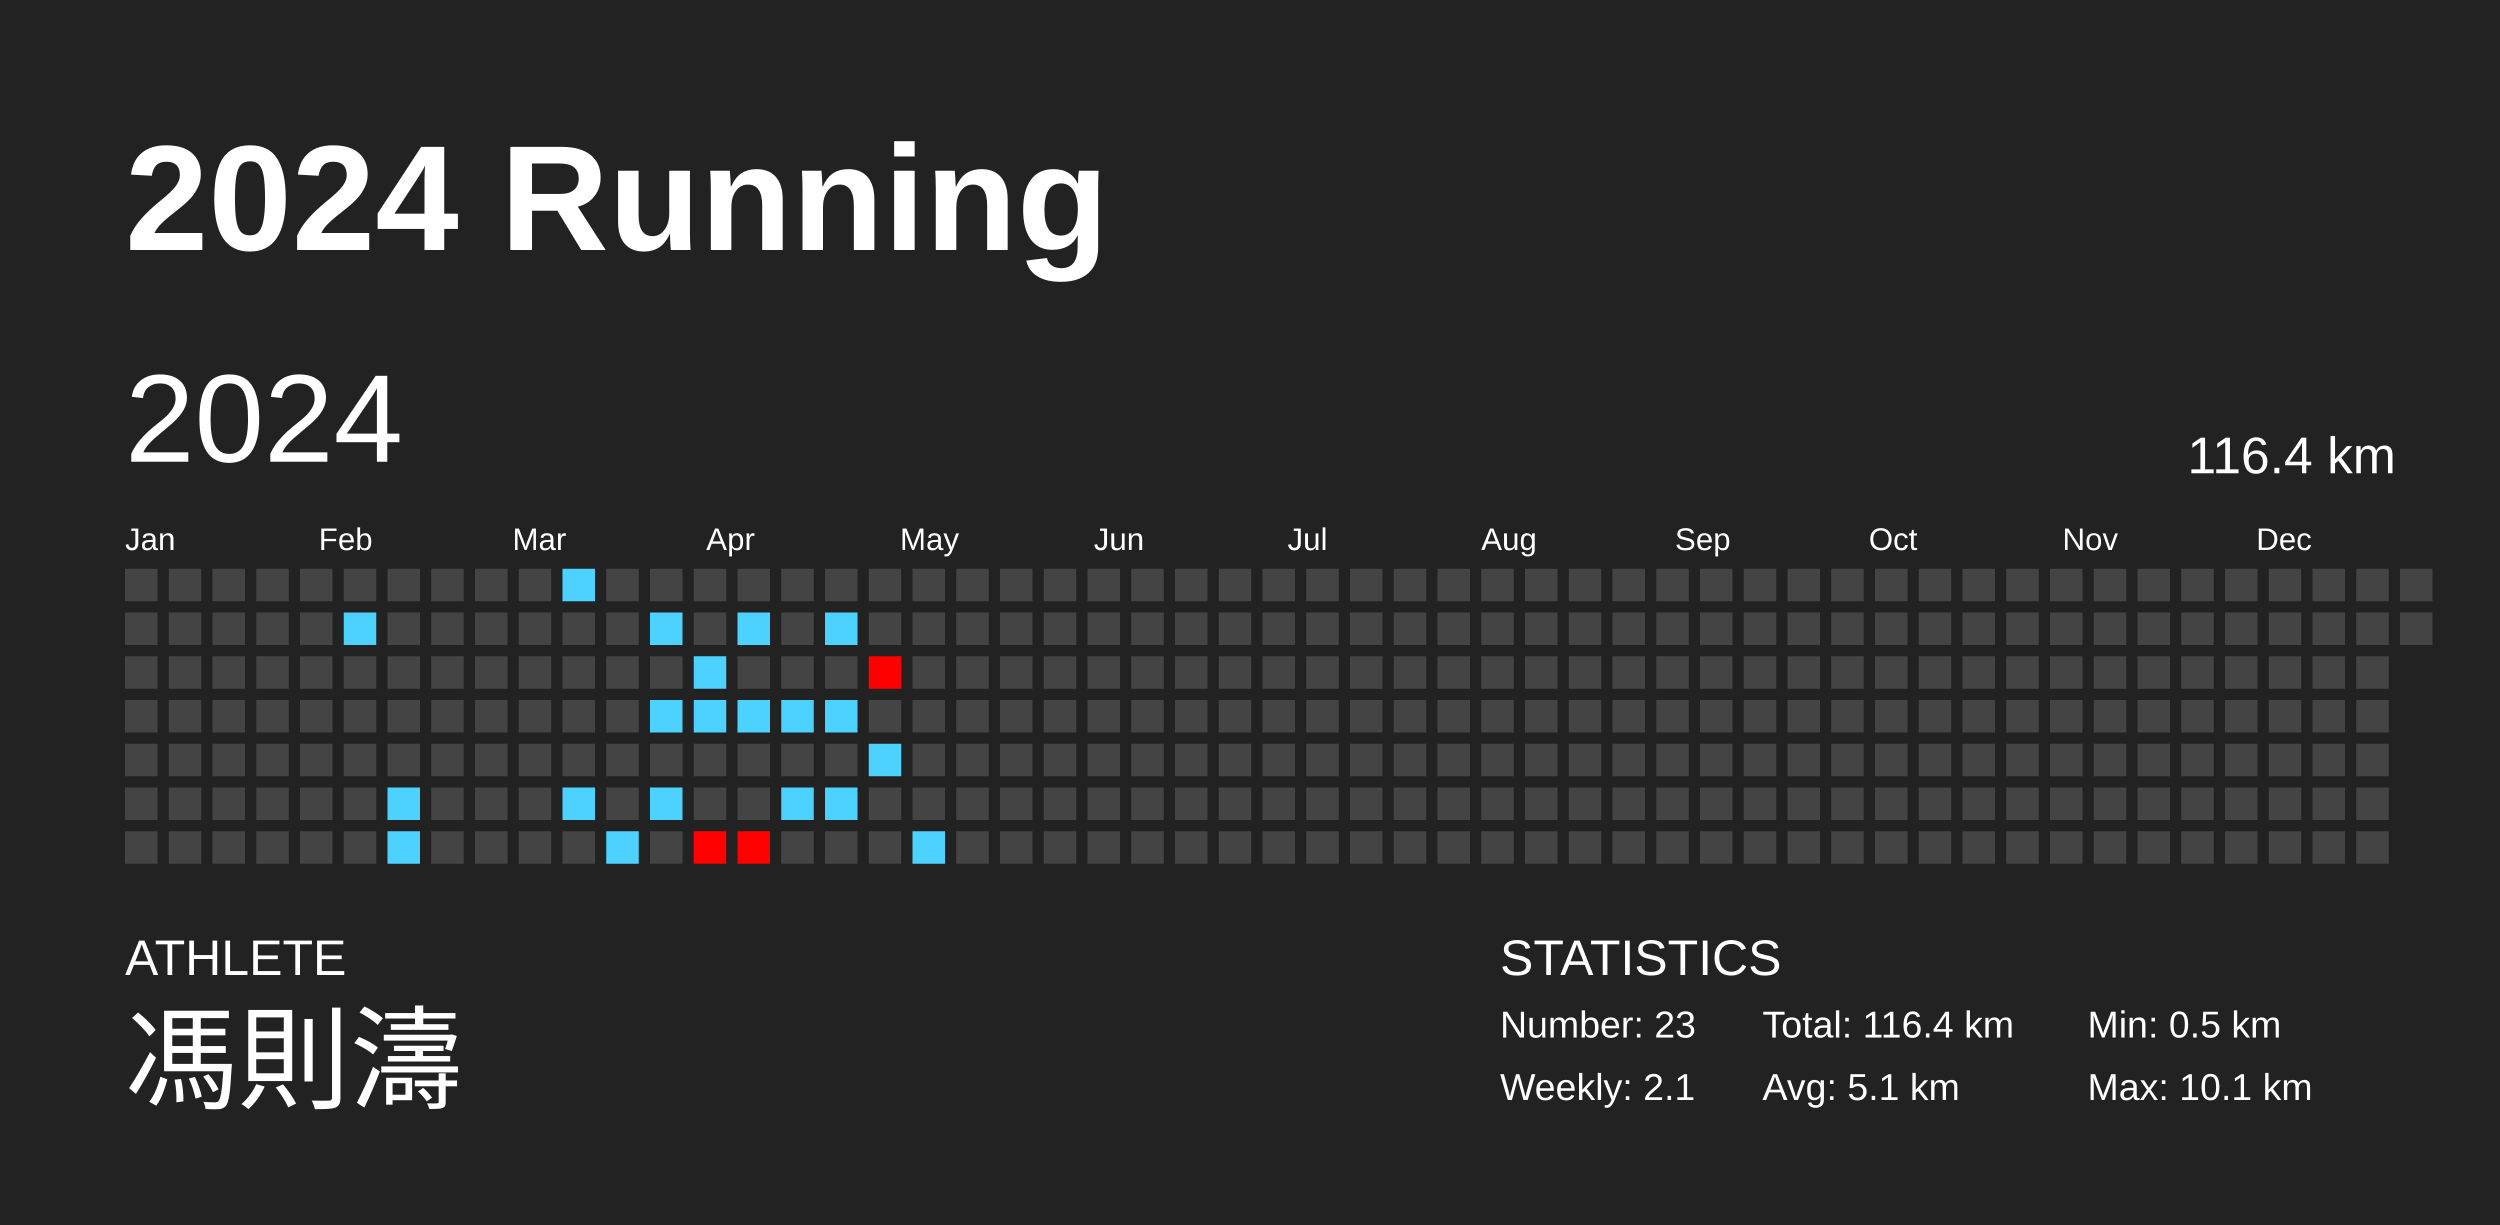
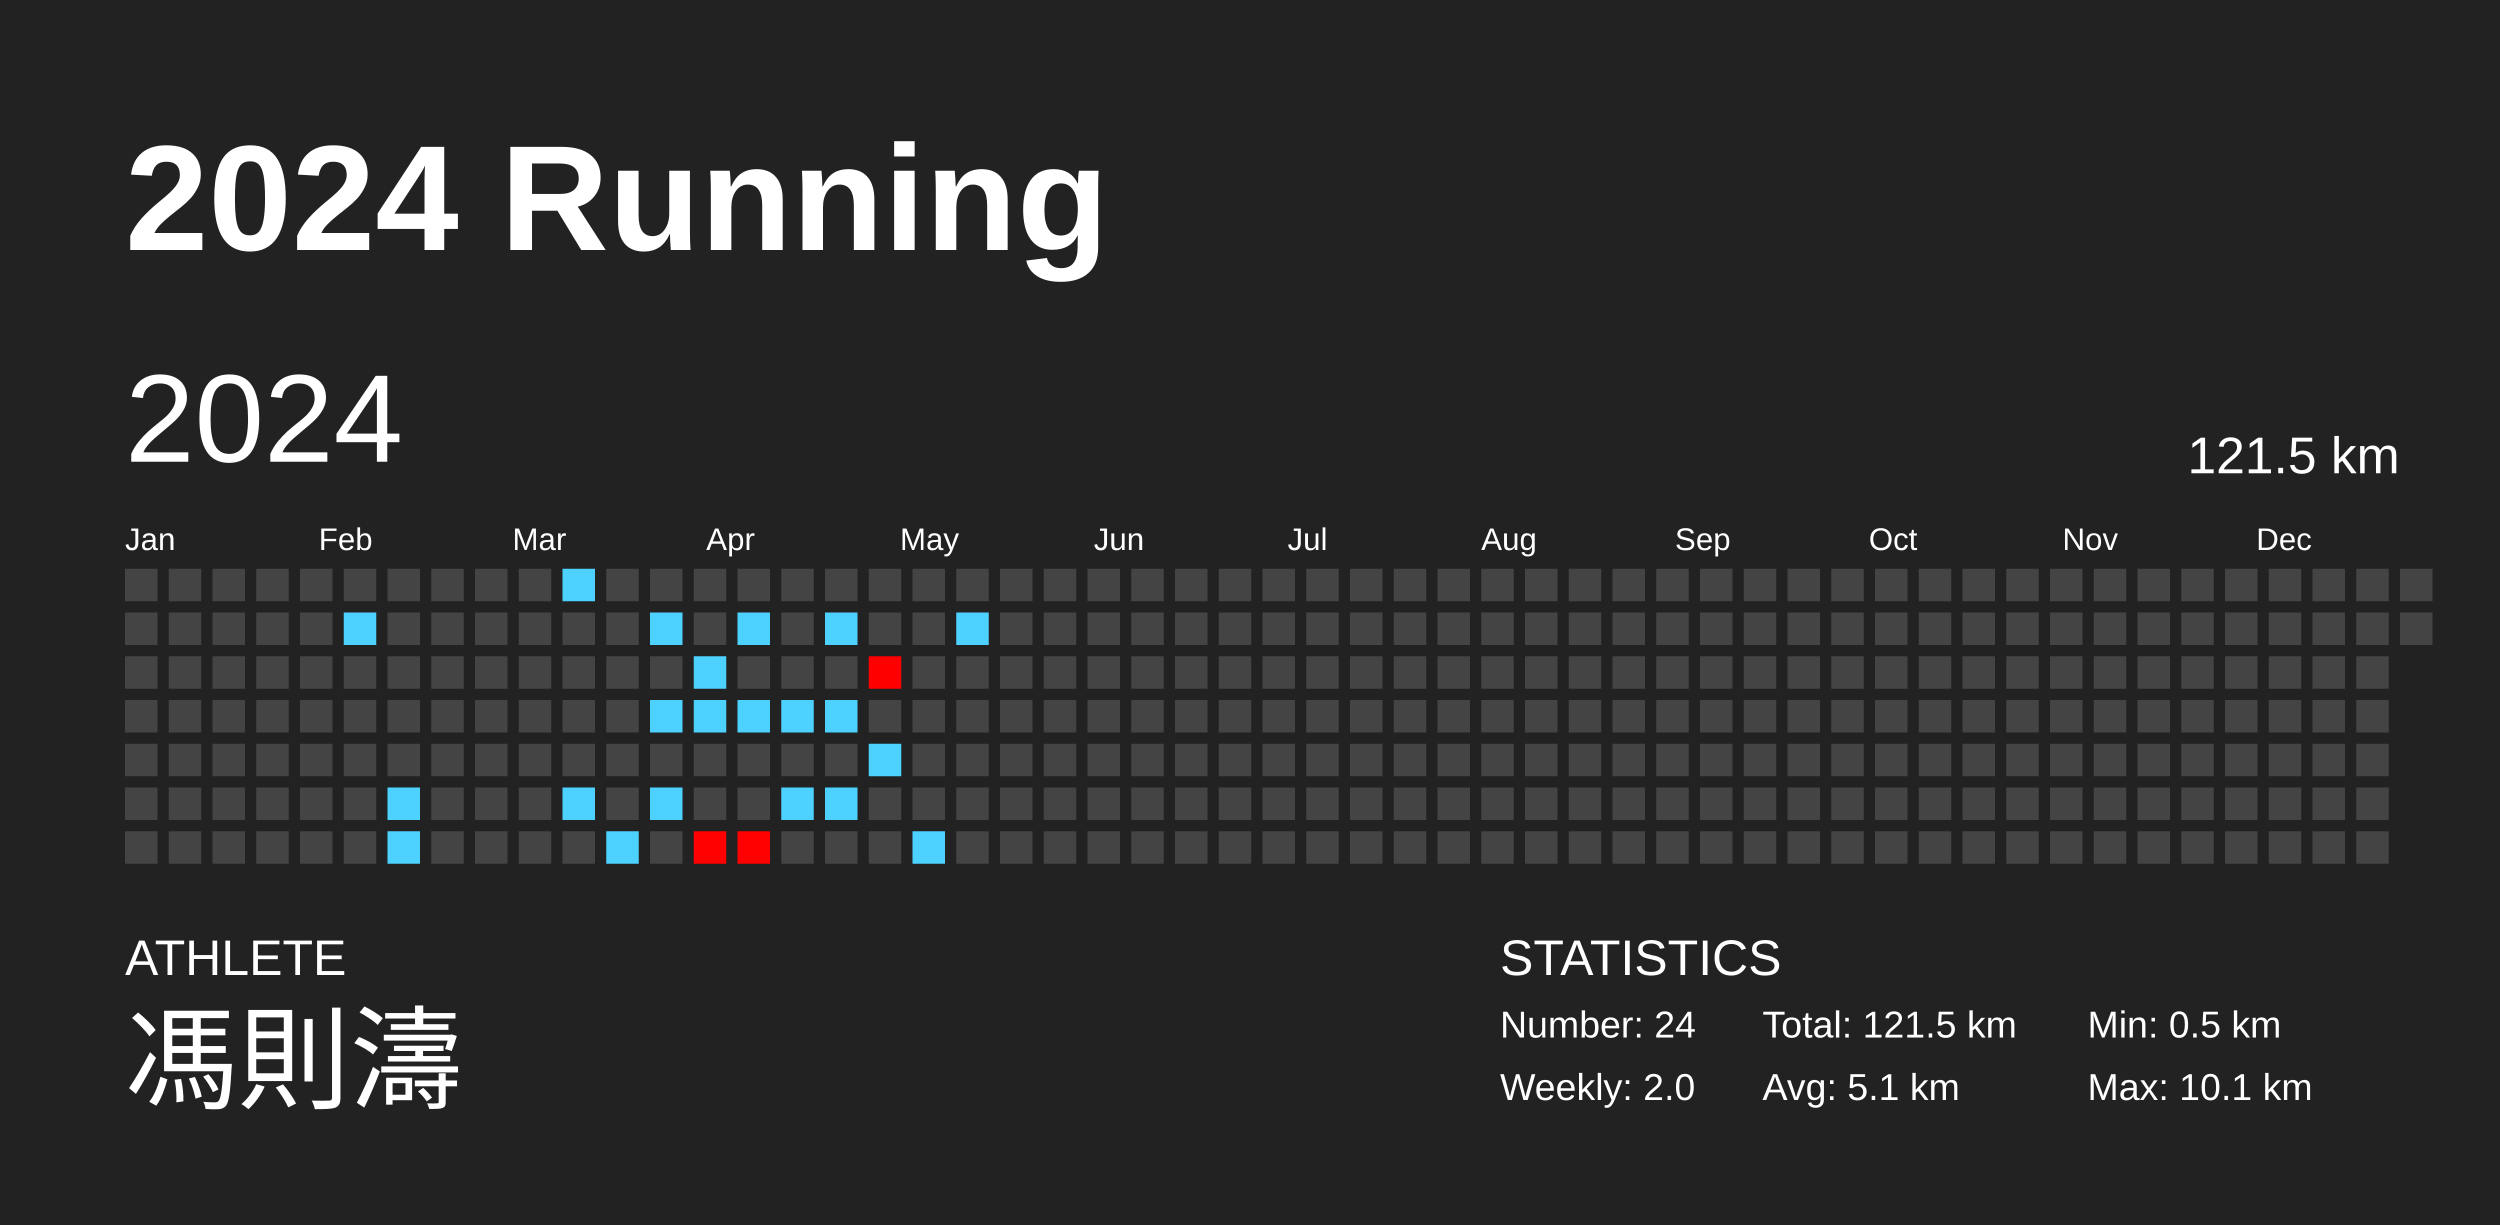
<svg xmlns="http://www.w3.org/2000/svg" baseProfile="full" height="98mm" version="1.1" viewBox="0,0,200,98" width="200mm">
  <defs />
  <rect fill="#222222" height="98" width="200" x="0" y="0" />
  <text fill="#FFFFFF" style="font-size:12px; font-family:Arial; font-weight:bold;" x="10" y="20">2024 Running</text>
  <text fill="#FFFFFF" style="font-size:4px; font-family:Arial" x="10" y="78">ATHLETE</text>
  <text fill="#FFFFFF" style="font-size:9px; font-family:Arial" x="10" y="88">馮則濤</text>
  <text fill="#FFFFFF" style="font-size:4px; font-family:Arial" x="120" y="78">STATISTICS</text>
-   <text fill="#FFFFFF" style="font-size:3px; font-family:Arial" x="120" y="83">Number: 23</text>
-   <text fill="#FFFFFF" style="font-size:3px; font-family:Arial" x="120" y="88">Weekly: 2.1</text>
-   <text fill="#FFFFFF" style="font-size:3px; font-family:Arial" x="141" y="83">Total: 116.4 km</text>
+   <text fill="#FFFFFF" style="font-size:3px; font-family:Arial" x="120" y="83">Number: 24</text>
+   <text fill="#FFFFFF" style="font-size:3px; font-family:Arial" x="120" y="88">Weekly: 2.0</text>
+   <text fill="#FFFFFF" style="font-size:3px; font-family:Arial" x="141" y="83">Total: 121.5 km</text>
  <text fill="#FFFFFF" style="font-size:3px; font-family:Arial" x="141" y="88">Avg: 5.1 km</text>
  <text fill="#FFFFFF" style="font-size:3px; font-family:Arial" x="167" y="83">Min: 0.5 km</text>
  <text fill="#FFFFFF" style="font-size:3px; font-family:Arial" x="167" y="88">Max: 10.1 km</text>
  <text dominant-baseline="hanging" fill="#FFFFFF" style="font-size:10.0px; font-family:Arial;" x="10" y="30">2024</text>
-   <text dominant-baseline="hanging" fill="#FFFFFF" style="font-size:4.125px; font-family:Arial;" x="175" y="35">116.4 km</text>
+   <text dominant-baseline="hanging" fill="#FFFFFF" style="font-size:4.125px; font-family:Arial;" x="175" y="35">121.5 km</text>
  <text fill="#FFFFFF" style="font-size:2.5px; font-family:Arial" x="10.0" y="44">Jan</text>
  <text fill="#FFFFFF" style="font-size:2.5px; font-family:Arial" x="25.5" y="44">Feb</text>
  <text fill="#FFFFFF" style="font-size:2.5px; font-family:Arial" x="41.0" y="44">Mar</text>
  <text fill="#FFFFFF" style="font-size:2.5px; font-family:Arial" x="56.5" y="44">Apr</text>
  <text fill="#FFFFFF" style="font-size:2.5px; font-family:Arial" x="72.0" y="44">May</text>
  <text fill="#FFFFFF" style="font-size:2.5px; font-family:Arial" x="87.5" y="44">Jun</text>
  <text fill="#FFFFFF" style="font-size:2.5px; font-family:Arial" x="103.0" y="44">Jul</text>
  <text fill="#FFFFFF" style="font-size:2.5px; font-family:Arial" x="118.5" y="44">Aug</text>
  <text fill="#FFFFFF" style="font-size:2.5px; font-family:Arial" x="134.0" y="44">Sep</text>
  <text fill="#FFFFFF" style="font-size:2.5px; font-family:Arial" x="149.5" y="44">Oct</text>
  <text fill="#FFFFFF" style="font-size:2.5px; font-family:Arial" x="165.0" y="44">Nov</text>
  <text fill="#FFFFFF" style="font-size:2.5px; font-family:Arial" x="180.5" y="44">Dec</text>
  <rect fill="#444444" height="2.6" width="2.6" x="10.0" y="45.5" />
  <rect fill="#444444" height="2.6" width="2.6" x="10.0" y="49.0" />
  <rect fill="#444444" height="2.6" width="2.6" x="10.0" y="52.5" />
  <rect fill="#444444" height="2.6" width="2.6" x="10.0" y="56.0" />
  <rect fill="#444444" height="2.6" width="2.6" x="10.0" y="59.5" />
  <rect fill="#444444" height="2.6" width="2.6" x="10.0" y="63.0" />
  <rect fill="#444444" height="2.6" width="2.6" x="10.0" y="66.5" />
  <rect fill="#444444" height="2.6" width="2.6" x="13.5" y="45.5" />
  <rect fill="#444444" height="2.6" width="2.6" x="13.5" y="49.0" />
  <rect fill="#444444" height="2.6" width="2.6" x="13.5" y="52.5" />
  <rect fill="#444444" height="2.6" width="2.6" x="13.5" y="56.0" />
  <rect fill="#444444" height="2.6" width="2.6" x="13.5" y="59.5" />
  <rect fill="#444444" height="2.6" width="2.6" x="13.5" y="63.0" />
  <rect fill="#444444" height="2.6" width="2.6" x="13.5" y="66.5" />
  <rect fill="#444444" height="2.6" width="2.6" x="17.0" y="45.5" />
  <rect fill="#444444" height="2.6" width="2.6" x="17.0" y="49.0" />
  <rect fill="#444444" height="2.6" width="2.6" x="17.0" y="52.5" />
  <rect fill="#444444" height="2.6" width="2.6" x="17.0" y="56.0" />
  <rect fill="#444444" height="2.6" width="2.6" x="17.0" y="59.5" />
  <rect fill="#444444" height="2.6" width="2.6" x="17.0" y="63.0" />
  <rect fill="#444444" height="2.6" width="2.6" x="17.0" y="66.5" />
  <rect fill="#444444" height="2.6" width="2.6" x="20.5" y="45.5" />
  <rect fill="#444444" height="2.6" width="2.6" x="20.5" y="49.0" />
  <rect fill="#444444" height="2.6" width="2.6" x="20.5" y="52.5" />
  <rect fill="#444444" height="2.6" width="2.6" x="20.5" y="56.0" />
  <rect fill="#444444" height="2.6" width="2.6" x="20.5" y="59.5" />
  <rect fill="#444444" height="2.6" width="2.6" x="20.5" y="63.0" />
  <rect fill="#444444" height="2.6" width="2.6" x="20.5" y="66.5" />
  <rect fill="#444444" height="2.6" width="2.6" x="24.0" y="45.5" />
  <rect fill="#444444" height="2.6" width="2.6" x="24.0" y="49.0" />
  <rect fill="#444444" height="2.6" width="2.6" x="24.0" y="52.5" />
  <rect fill="#444444" height="2.6" width="2.6" x="24.0" y="56.0" />
  <rect fill="#444444" height="2.6" width="2.6" x="24.0" y="59.5" />
  <rect fill="#444444" height="2.6" width="2.6" x="24.0" y="63.0" />
  <rect fill="#444444" height="2.6" width="2.6" x="24.0" y="66.5" />
  <rect fill="#444444" height="2.6" width="2.6" x="27.5" y="45.5" />
  <rect fill="#4dd2ff" height="2.6" width="2.6" x="27.5" y="49.0" />
  <rect fill="#444444" height="2.6" width="2.6" x="27.5" y="52.5" />
  <rect fill="#444444" height="2.6" width="2.6" x="27.5" y="56.0" />
  <rect fill="#444444" height="2.6" width="2.6" x="27.5" y="59.5" />
  <rect fill="#444444" height="2.6" width="2.6" x="27.5" y="63.0" />
  <rect fill="#444444" height="2.6" width="2.6" x="27.5" y="66.5" />
  <rect fill="#444444" height="2.6" width="2.6" x="31.0" y="45.5" />
  <rect fill="#444444" height="2.6" width="2.6" x="31.0" y="49.0" />
  <rect fill="#444444" height="2.6" width="2.6" x="31.0" y="52.5" />
  <rect fill="#444444" height="2.6" width="2.6" x="31.0" y="56.0" />
  <rect fill="#444444" height="2.6" width="2.6" x="31.0" y="59.5" />
  <rect fill="#4dd2ff" height="2.6" width="2.6" x="31.0" y="63.0" />
  <rect fill="#4dd2ff" height="2.6" width="2.6" x="31.0" y="66.5" />
  <rect fill="#444444" height="2.6" width="2.6" x="34.5" y="45.5" />
  <rect fill="#444444" height="2.6" width="2.6" x="34.5" y="49.0" />
  <rect fill="#444444" height="2.6" width="2.6" x="34.5" y="52.5" />
  <rect fill="#444444" height="2.6" width="2.6" x="34.5" y="56.0" />
  <rect fill="#444444" height="2.6" width="2.6" x="34.5" y="59.5" />
  <rect fill="#444444" height="2.6" width="2.6" x="34.5" y="63.0" />
  <rect fill="#444444" height="2.6" width="2.6" x="34.5" y="66.5" />
  <rect fill="#444444" height="2.6" width="2.6" x="38.0" y="45.5" />
  <rect fill="#444444" height="2.6" width="2.6" x="38.0" y="49.0" />
  <rect fill="#444444" height="2.6" width="2.6" x="38.0" y="52.5" />
  <rect fill="#444444" height="2.6" width="2.6" x="38.0" y="56.0" />
  <rect fill="#444444" height="2.6" width="2.6" x="38.0" y="59.5" />
  <rect fill="#444444" height="2.6" width="2.6" x="38.0" y="63.0" />
  <rect fill="#444444" height="2.6" width="2.6" x="38.0" y="66.5" />
  <rect fill="#444444" height="2.6" width="2.6" x="41.5" y="45.5" />
  <rect fill="#444444" height="2.6" width="2.6" x="41.5" y="49.0" />
  <rect fill="#444444" height="2.6" width="2.6" x="41.5" y="52.5" />
  <rect fill="#444444" height="2.6" width="2.6" x="41.5" y="56.0" />
  <rect fill="#444444" height="2.6" width="2.6" x="41.5" y="59.5" />
  <rect fill="#444444" height="2.6" width="2.6" x="41.5" y="63.0" />
  <rect fill="#444444" height="2.6" width="2.6" x="41.5" y="66.5" />
  <rect fill="#4dd2ff" height="2.6" width="2.6" x="45.0" y="45.5" />
  <rect fill="#444444" height="2.6" width="2.6" x="45.0" y="49.0" />
  <rect fill="#444444" height="2.6" width="2.6" x="45.0" y="52.5" />
  <rect fill="#444444" height="2.6" width="2.6" x="45.0" y="56.0" />
  <rect fill="#444444" height="2.6" width="2.6" x="45.0" y="59.5" />
  <rect fill="#4dd2ff" height="2.6" width="2.6" x="45.0" y="63.0" />
  <rect fill="#444444" height="2.6" width="2.6" x="45.0" y="66.5" />
  <rect fill="#444444" height="2.6" width="2.6" x="48.5" y="45.5" />
  <rect fill="#444444" height="2.6" width="2.6" x="48.5" y="49.0" />
  <rect fill="#444444" height="2.6" width="2.6" x="48.5" y="52.5" />
  <rect fill="#444444" height="2.6" width="2.6" x="48.5" y="56.0" />
  <rect fill="#444444" height="2.6" width="2.6" x="48.5" y="59.5" />
  <rect fill="#444444" height="2.6" width="2.6" x="48.5" y="63.0" />
  <rect fill="#4dd2ff" height="2.6" width="2.6" x="48.5" y="66.5" />
  <rect fill="#444444" height="2.6" width="2.6" x="52.0" y="45.5" />
  <rect fill="#4dd2ff" height="2.6" width="2.6" x="52.0" y="49.0" />
  <rect fill="#444444" height="2.6" width="2.6" x="52.0" y="52.5" />
  <rect fill="#4dd2ff" height="2.6" width="2.6" x="52.0" y="56.0" />
  <rect fill="#444444" height="2.6" width="2.6" x="52.0" y="59.5" />
  <rect fill="#4dd2ff" height="2.6" width="2.6" x="52.0" y="63.0" />
  <rect fill="#444444" height="2.6" width="2.6" x="52.0" y="66.5" />
  <rect fill="#444444" height="2.6" width="2.6" x="55.5" y="45.5" />
  <rect fill="#444444" height="2.6" width="2.6" x="55.5" y="49.0" />
  <rect fill="#4dd2ff" height="2.6" width="2.6" x="55.5" y="52.5" />
  <rect fill="#4dd2ff" height="2.6" width="2.6" x="55.5" y="56.0" />
  <rect fill="#444444" height="2.6" width="2.6" x="55.5" y="59.5" />
  <rect fill="#444444" height="2.6" width="2.6" x="55.5" y="63.0" />
  <rect fill="#ff0100" height="2.6" width="2.6" x="55.5" y="66.5" />
  <rect fill="#444444" height="2.6" width="2.6" x="59.0" y="45.5" />
  <rect fill="#4dd2ff" height="2.6" width="2.6" x="59.0" y="49.0" />
  <rect fill="#444444" height="2.6" width="2.6" x="59.0" y="52.5" />
  <rect fill="#4dd2ff" height="2.6" width="2.6" x="59.0" y="56.0" />
  <rect fill="#444444" height="2.6" width="2.6" x="59.0" y="59.5" />
  <rect fill="#444444" height="2.6" width="2.6" x="59.0" y="63.0" />
  <rect fill="#ff0100" height="2.6" width="2.6" x="59.0" y="66.5" />
  <rect fill="#444444" height="2.6" width="2.6" x="62.5" y="45.5" />
  <rect fill="#444444" height="2.6" width="2.6" x="62.5" y="49.0" />
  <rect fill="#444444" height="2.6" width="2.6" x="62.5" y="52.5" />
  <rect fill="#4dd2ff" height="2.6" width="2.6" x="62.5" y="56.0" />
  <rect fill="#444444" height="2.6" width="2.6" x="62.5" y="59.5" />
  <rect fill="#4dd2ff" height="2.6" width="2.6" x="62.5" y="63.0" />
  <rect fill="#444444" height="2.6" width="2.6" x="62.5" y="66.5" />
  <rect fill="#444444" height="2.6" width="2.6" x="66.0" y="45.5" />
  <rect fill="#4dd2ff" height="2.6" width="2.6" x="66.0" y="49.0" />
  <rect fill="#444444" height="2.6" width="2.6" x="66.0" y="52.5" />
  <rect fill="#4dd2ff" height="2.6" width="2.6" x="66.0" y="56.0" />
  <rect fill="#444444" height="2.6" width="2.6" x="66.0" y="59.5" />
  <rect fill="#4dd2ff" height="2.6" width="2.6" x="66.0" y="63.0" />
  <rect fill="#444444" height="2.6" width="2.6" x="66.0" y="66.5" />
  <rect fill="#444444" height="2.6" width="2.6" x="69.5" y="45.5" />
  <rect fill="#444444" height="2.6" width="2.6" x="69.5" y="49.0" />
  <rect fill="#ff0000" height="2.6" width="2.6" x="69.5" y="52.5" />
  <rect fill="#444444" height="2.6" width="2.6" x="69.5" y="56.0" />
  <rect fill="#4dd2ff" height="2.6" width="2.6" x="69.5" y="59.5" />
  <rect fill="#444444" height="2.6" width="2.6" x="69.5" y="63.0" />
  <rect fill="#444444" height="2.6" width="2.6" x="69.5" y="66.5" />
  <rect fill="#444444" height="2.6" width="2.6" x="73.0" y="45.5" />
  <rect fill="#444444" height="2.6" width="2.6" x="73.0" y="49.0" />
  <rect fill="#444444" height="2.6" width="2.6" x="73.0" y="52.5" />
  <rect fill="#444444" height="2.6" width="2.6" x="73.0" y="56.0" />
  <rect fill="#444444" height="2.6" width="2.6" x="73.0" y="59.5" />
  <rect fill="#444444" height="2.6" width="2.6" x="73.0" y="63.0" />
  <rect fill="#4dd2ff" height="2.6" width="2.6" x="73.0" y="66.5" />
  <rect fill="#444444" height="2.6" width="2.6" x="76.5" y="45.5" />
-   <rect fill="#444444" height="2.6" width="2.6" x="76.5" y="49.0" />
+   <rect fill="#4dd2ff" height="2.6" width="2.6" x="76.5" y="49.0" />
  <rect fill="#444444" height="2.6" width="2.6" x="76.5" y="52.5" />
  <rect fill="#444444" height="2.6" width="2.6" x="76.5" y="56.0" />
  <rect fill="#444444" height="2.6" width="2.6" x="76.5" y="59.5" />
  <rect fill="#444444" height="2.6" width="2.6" x="76.5" y="63.0" />
  <rect fill="#444444" height="2.6" width="2.6" x="76.5" y="66.5" />
  <rect fill="#444444" height="2.6" width="2.6" x="80.0" y="45.5" />
  <rect fill="#444444" height="2.6" width="2.6" x="80.0" y="49.0" />
  <rect fill="#444444" height="2.6" width="2.6" x="80.0" y="52.5" />
  <rect fill="#444444" height="2.6" width="2.6" x="80.0" y="56.0" />
  <rect fill="#444444" height="2.6" width="2.6" x="80.0" y="59.5" />
  <rect fill="#444444" height="2.6" width="2.6" x="80.0" y="63.0" />
  <rect fill="#444444" height="2.6" width="2.6" x="80.0" y="66.5" />
  <rect fill="#444444" height="2.6" width="2.6" x="83.5" y="45.5" />
  <rect fill="#444444" height="2.6" width="2.6" x="83.5" y="49.0" />
  <rect fill="#444444" height="2.6" width="2.6" x="83.5" y="52.5" />
  <rect fill="#444444" height="2.6" width="2.6" x="83.5" y="56.0" />
  <rect fill="#444444" height="2.6" width="2.6" x="83.5" y="59.5" />
  <rect fill="#444444" height="2.6" width="2.6" x="83.5" y="63.0" />
  <rect fill="#444444" height="2.6" width="2.6" x="83.5" y="66.5" />
  <rect fill="#444444" height="2.6" width="2.6" x="87.0" y="45.5" />
  <rect fill="#444444" height="2.6" width="2.6" x="87.0" y="49.0" />
  <rect fill="#444444" height="2.6" width="2.6" x="87.0" y="52.5" />
  <rect fill="#444444" height="2.6" width="2.6" x="87.0" y="56.0" />
  <rect fill="#444444" height="2.6" width="2.6" x="87.0" y="59.5" />
  <rect fill="#444444" height="2.6" width="2.6" x="87.0" y="63.0" />
  <rect fill="#444444" height="2.6" width="2.6" x="87.0" y="66.5" />
  <rect fill="#444444" height="2.6" width="2.6" x="90.5" y="45.5" />
  <rect fill="#444444" height="2.6" width="2.6" x="90.5" y="49.0" />
  <rect fill="#444444" height="2.6" width="2.6" x="90.5" y="52.5" />
  <rect fill="#444444" height="2.6" width="2.6" x="90.5" y="56.0" />
  <rect fill="#444444" height="2.6" width="2.6" x="90.5" y="59.5" />
  <rect fill="#444444" height="2.6" width="2.6" x="90.5" y="63.0" />
  <rect fill="#444444" height="2.6" width="2.6" x="90.5" y="66.5" />
  <rect fill="#444444" height="2.6" width="2.6" x="94.0" y="45.5" />
  <rect fill="#444444" height="2.6" width="2.6" x="94.0" y="49.0" />
  <rect fill="#444444" height="2.6" width="2.6" x="94.0" y="52.5" />
  <rect fill="#444444" height="2.6" width="2.6" x="94.0" y="56.0" />
  <rect fill="#444444" height="2.6" width="2.6" x="94.0" y="59.5" />
  <rect fill="#444444" height="2.6" width="2.6" x="94.0" y="63.0" />
  <rect fill="#444444" height="2.6" width="2.6" x="94.0" y="66.5" />
  <rect fill="#444444" height="2.6" width="2.6" x="97.5" y="45.5" />
  <rect fill="#444444" height="2.6" width="2.6" x="97.5" y="49.0" />
  <rect fill="#444444" height="2.6" width="2.6" x="97.5" y="52.5" />
  <rect fill="#444444" height="2.6" width="2.6" x="97.5" y="56.0" />
  <rect fill="#444444" height="2.6" width="2.6" x="97.5" y="59.5" />
  <rect fill="#444444" height="2.6" width="2.6" x="97.5" y="63.0" />
  <rect fill="#444444" height="2.6" width="2.6" x="97.5" y="66.5" />
  <rect fill="#444444" height="2.6" width="2.6" x="101.0" y="45.5" />
  <rect fill="#444444" height="2.6" width="2.6" x="101.0" y="49.0" />
  <rect fill="#444444" height="2.6" width="2.6" x="101.0" y="52.5" />
  <rect fill="#444444" height="2.6" width="2.6" x="101.0" y="56.0" />
  <rect fill="#444444" height="2.6" width="2.6" x="101.0" y="59.5" />
  <rect fill="#444444" height="2.6" width="2.6" x="101.0" y="63.0" />
  <rect fill="#444444" height="2.6" width="2.6" x="101.0" y="66.5" />
  <rect fill="#444444" height="2.6" width="2.6" x="104.5" y="45.5" />
  <rect fill="#444444" height="2.6" width="2.6" x="104.5" y="49.0" />
  <rect fill="#444444" height="2.6" width="2.6" x="104.5" y="52.5" />
  <rect fill="#444444" height="2.6" width="2.6" x="104.5" y="56.0" />
  <rect fill="#444444" height="2.6" width="2.6" x="104.5" y="59.5" />
  <rect fill="#444444" height="2.6" width="2.6" x="104.5" y="63.0" />
  <rect fill="#444444" height="2.6" width="2.6" x="104.5" y="66.5" />
  <rect fill="#444444" height="2.6" width="2.6" x="108.0" y="45.5" />
  <rect fill="#444444" height="2.6" width="2.6" x="108.0" y="49.0" />
  <rect fill="#444444" height="2.6" width="2.6" x="108.0" y="52.5" />
  <rect fill="#444444" height="2.6" width="2.6" x="108.0" y="56.0" />
  <rect fill="#444444" height="2.6" width="2.6" x="108.0" y="59.5" />
  <rect fill="#444444" height="2.6" width="2.6" x="108.0" y="63.0" />
  <rect fill="#444444" height="2.6" width="2.6" x="108.0" y="66.5" />
  <rect fill="#444444" height="2.6" width="2.6" x="111.5" y="45.5" />
  <rect fill="#444444" height="2.6" width="2.6" x="111.5" y="49.0" />
  <rect fill="#444444" height="2.6" width="2.6" x="111.5" y="52.5" />
  <rect fill="#444444" height="2.6" width="2.6" x="111.5" y="56.0" />
  <rect fill="#444444" height="2.6" width="2.6" x="111.5" y="59.5" />
  <rect fill="#444444" height="2.6" width="2.6" x="111.5" y="63.0" />
  <rect fill="#444444" height="2.6" width="2.6" x="111.5" y="66.5" />
  <rect fill="#444444" height="2.6" width="2.6" x="115.0" y="45.5" />
  <rect fill="#444444" height="2.6" width="2.6" x="115.0" y="49.0" />
  <rect fill="#444444" height="2.6" width="2.6" x="115.0" y="52.5" />
  <rect fill="#444444" height="2.6" width="2.6" x="115.0" y="56.0" />
  <rect fill="#444444" height="2.6" width="2.6" x="115.0" y="59.5" />
  <rect fill="#444444" height="2.6" width="2.6" x="115.0" y="63.0" />
  <rect fill="#444444" height="2.6" width="2.6" x="115.0" y="66.5" />
  <rect fill="#444444" height="2.6" width="2.6" x="118.5" y="45.5" />
  <rect fill="#444444" height="2.6" width="2.6" x="118.5" y="49.0" />
  <rect fill="#444444" height="2.6" width="2.6" x="118.5" y="52.5" />
  <rect fill="#444444" height="2.6" width="2.6" x="118.5" y="56.0" />
  <rect fill="#444444" height="2.6" width="2.6" x="118.5" y="59.5" />
  <rect fill="#444444" height="2.6" width="2.6" x="118.5" y="63.0" />
  <rect fill="#444444" height="2.6" width="2.6" x="118.5" y="66.5" />
  <rect fill="#444444" height="2.6" width="2.6" x="122.0" y="45.5" />
  <rect fill="#444444" height="2.6" width="2.6" x="122.0" y="49.0" />
  <rect fill="#444444" height="2.6" width="2.6" x="122.0" y="52.5" />
  <rect fill="#444444" height="2.6" width="2.6" x="122.0" y="56.0" />
  <rect fill="#444444" height="2.6" width="2.6" x="122.0" y="59.5" />
  <rect fill="#444444" height="2.6" width="2.6" x="122.0" y="63.0" />
  <rect fill="#444444" height="2.6" width="2.6" x="122.0" y="66.5" />
  <rect fill="#444444" height="2.6" width="2.6" x="125.5" y="45.5" />
  <rect fill="#444444" height="2.6" width="2.6" x="125.5" y="49.0" />
  <rect fill="#444444" height="2.6" width="2.6" x="125.5" y="52.5" />
  <rect fill="#444444" height="2.6" width="2.6" x="125.5" y="56.0" />
  <rect fill="#444444" height="2.6" width="2.6" x="125.5" y="59.5" />
  <rect fill="#444444" height="2.6" width="2.6" x="125.5" y="63.0" />
  <rect fill="#444444" height="2.6" width="2.6" x="125.5" y="66.5" />
  <rect fill="#444444" height="2.6" width="2.6" x="129.0" y="45.5" />
  <rect fill="#444444" height="2.6" width="2.6" x="129.0" y="49.0" />
  <rect fill="#444444" height="2.6" width="2.6" x="129.0" y="52.5" />
  <rect fill="#444444" height="2.6" width="2.6" x="129.0" y="56.0" />
  <rect fill="#444444" height="2.6" width="2.6" x="129.0" y="59.5" />
  <rect fill="#444444" height="2.6" width="2.6" x="129.0" y="63.0" />
  <rect fill="#444444" height="2.6" width="2.6" x="129.0" y="66.5" />
  <rect fill="#444444" height="2.6" width="2.6" x="132.5" y="45.5" />
  <rect fill="#444444" height="2.6" width="2.6" x="132.5" y="49.0" />
  <rect fill="#444444" height="2.6" width="2.6" x="132.5" y="52.5" />
  <rect fill="#444444" height="2.6" width="2.6" x="132.5" y="56.0" />
  <rect fill="#444444" height="2.6" width="2.6" x="132.5" y="59.5" />
  <rect fill="#444444" height="2.6" width="2.6" x="132.5" y="63.0" />
  <rect fill="#444444" height="2.6" width="2.6" x="132.5" y="66.5" />
  <rect fill="#444444" height="2.6" width="2.6" x="136.0" y="45.5" />
  <rect fill="#444444" height="2.6" width="2.6" x="136.0" y="49.0" />
  <rect fill="#444444" height="2.6" width="2.6" x="136.0" y="52.5" />
  <rect fill="#444444" height="2.6" width="2.6" x="136.0" y="56.0" />
  <rect fill="#444444" height="2.6" width="2.6" x="136.0" y="59.5" />
  <rect fill="#444444" height="2.6" width="2.6" x="136.0" y="63.0" />
  <rect fill="#444444" height="2.6" width="2.6" x="136.0" y="66.5" />
  <rect fill="#444444" height="2.6" width="2.6" x="139.5" y="45.5" />
  <rect fill="#444444" height="2.6" width="2.6" x="139.5" y="49.0" />
  <rect fill="#444444" height="2.6" width="2.6" x="139.5" y="52.5" />
  <rect fill="#444444" height="2.6" width="2.6" x="139.5" y="56.0" />
  <rect fill="#444444" height="2.6" width="2.6" x="139.5" y="59.5" />
  <rect fill="#444444" height="2.6" width="2.6" x="139.5" y="63.0" />
  <rect fill="#444444" height="2.6" width="2.6" x="139.5" y="66.5" />
  <rect fill="#444444" height="2.6" width="2.6" x="143.0" y="45.5" />
  <rect fill="#444444" height="2.6" width="2.6" x="143.0" y="49.0" />
  <rect fill="#444444" height="2.6" width="2.6" x="143.0" y="52.5" />
  <rect fill="#444444" height="2.6" width="2.6" x="143.0" y="56.0" />
  <rect fill="#444444" height="2.6" width="2.6" x="143.0" y="59.5" />
  <rect fill="#444444" height="2.6" width="2.6" x="143.0" y="63.0" />
  <rect fill="#444444" height="2.6" width="2.6" x="143.0" y="66.5" />
  <rect fill="#444444" height="2.6" width="2.6" x="146.5" y="45.5" />
  <rect fill="#444444" height="2.6" width="2.6" x="146.5" y="49.0" />
  <rect fill="#444444" height="2.6" width="2.6" x="146.5" y="52.5" />
  <rect fill="#444444" height="2.6" width="2.6" x="146.5" y="56.0" />
  <rect fill="#444444" height="2.6" width="2.6" x="146.5" y="59.5" />
  <rect fill="#444444" height="2.6" width="2.6" x="146.5" y="63.0" />
  <rect fill="#444444" height="2.6" width="2.6" x="146.5" y="66.5" />
  <rect fill="#444444" height="2.6" width="2.6" x="150.0" y="45.5" />
  <rect fill="#444444" height="2.6" width="2.6" x="150.0" y="49.0" />
  <rect fill="#444444" height="2.6" width="2.6" x="150.0" y="52.5" />
  <rect fill="#444444" height="2.6" width="2.6" x="150.0" y="56.0" />
  <rect fill="#444444" height="2.6" width="2.6" x="150.0" y="59.5" />
  <rect fill="#444444" height="2.6" width="2.6" x="150.0" y="63.0" />
  <rect fill="#444444" height="2.6" width="2.6" x="150.0" y="66.5" />
  <rect fill="#444444" height="2.6" width="2.6" x="153.5" y="45.5" />
  <rect fill="#444444" height="2.6" width="2.6" x="153.5" y="49.0" />
  <rect fill="#444444" height="2.6" width="2.6" x="153.5" y="52.5" />
  <rect fill="#444444" height="2.6" width="2.6" x="153.5" y="56.0" />
  <rect fill="#444444" height="2.6" width="2.6" x="153.5" y="59.5" />
  <rect fill="#444444" height="2.6" width="2.6" x="153.5" y="63.0" />
  <rect fill="#444444" height="2.6" width="2.6" x="153.5" y="66.5" />
  <rect fill="#444444" height="2.6" width="2.6" x="157.0" y="45.5" />
  <rect fill="#444444" height="2.6" width="2.6" x="157.0" y="49.0" />
  <rect fill="#444444" height="2.6" width="2.6" x="157.0" y="52.5" />
  <rect fill="#444444" height="2.6" width="2.6" x="157.0" y="56.0" />
  <rect fill="#444444" height="2.6" width="2.6" x="157.0" y="59.5" />
  <rect fill="#444444" height="2.6" width="2.6" x="157.0" y="63.0" />
  <rect fill="#444444" height="2.6" width="2.6" x="157.0" y="66.5" />
  <rect fill="#444444" height="2.6" width="2.6" x="160.5" y="45.5" />
  <rect fill="#444444" height="2.6" width="2.6" x="160.5" y="49.0" />
  <rect fill="#444444" height="2.6" width="2.6" x="160.5" y="52.5" />
  <rect fill="#444444" height="2.6" width="2.6" x="160.5" y="56.0" />
  <rect fill="#444444" height="2.6" width="2.6" x="160.5" y="59.5" />
  <rect fill="#444444" height="2.6" width="2.6" x="160.5" y="63.0" />
  <rect fill="#444444" height="2.6" width="2.6" x="160.5" y="66.5" />
  <rect fill="#444444" height="2.6" width="2.6" x="164.0" y="45.5" />
  <rect fill="#444444" height="2.6" width="2.6" x="164.0" y="49.0" />
  <rect fill="#444444" height="2.6" width="2.6" x="164.0" y="52.5" />
  <rect fill="#444444" height="2.6" width="2.6" x="164.0" y="56.0" />
  <rect fill="#444444" height="2.6" width="2.6" x="164.0" y="59.5" />
  <rect fill="#444444" height="2.6" width="2.6" x="164.0" y="63.0" />
  <rect fill="#444444" height="2.6" width="2.6" x="164.0" y="66.5" />
  <rect fill="#444444" height="2.6" width="2.6" x="167.5" y="45.5" />
  <rect fill="#444444" height="2.6" width="2.6" x="167.5" y="49.0" />
  <rect fill="#444444" height="2.6" width="2.6" x="167.5" y="52.5" />
  <rect fill="#444444" height="2.6" width="2.6" x="167.5" y="56.0" />
  <rect fill="#444444" height="2.6" width="2.6" x="167.5" y="59.5" />
  <rect fill="#444444" height="2.6" width="2.6" x="167.5" y="63.0" />
  <rect fill="#444444" height="2.6" width="2.6" x="167.5" y="66.5" />
  <rect fill="#444444" height="2.6" width="2.6" x="171.0" y="45.5" />
  <rect fill="#444444" height="2.6" width="2.6" x="171.0" y="49.0" />
  <rect fill="#444444" height="2.6" width="2.6" x="171.0" y="52.5" />
  <rect fill="#444444" height="2.6" width="2.6" x="171.0" y="56.0" />
  <rect fill="#444444" height="2.6" width="2.6" x="171.0" y="59.5" />
  <rect fill="#444444" height="2.6" width="2.6" x="171.0" y="63.0" />
  <rect fill="#444444" height="2.6" width="2.6" x="171.0" y="66.5" />
  <rect fill="#444444" height="2.6" width="2.6" x="174.5" y="45.5" />
  <rect fill="#444444" height="2.6" width="2.6" x="174.5" y="49.0" />
  <rect fill="#444444" height="2.6" width="2.6" x="174.5" y="52.5" />
  <rect fill="#444444" height="2.6" width="2.6" x="174.5" y="56.0" />
  <rect fill="#444444" height="2.6" width="2.6" x="174.5" y="59.5" />
  <rect fill="#444444" height="2.6" width="2.6" x="174.5" y="63.0" />
  <rect fill="#444444" height="2.6" width="2.6" x="174.5" y="66.5" />
  <rect fill="#444444" height="2.6" width="2.6" x="178.0" y="45.5" />
  <rect fill="#444444" height="2.6" width="2.6" x="178.0" y="49.0" />
  <rect fill="#444444" height="2.6" width="2.6" x="178.0" y="52.5" />
  <rect fill="#444444" height="2.6" width="2.6" x="178.0" y="56.0" />
  <rect fill="#444444" height="2.6" width="2.6" x="178.0" y="59.5" />
  <rect fill="#444444" height="2.6" width="2.6" x="178.0" y="63.0" />
  <rect fill="#444444" height="2.6" width="2.6" x="178.0" y="66.5" />
  <rect fill="#444444" height="2.6" width="2.6" x="181.5" y="45.5" />
  <rect fill="#444444" height="2.6" width="2.6" x="181.5" y="49.0" />
  <rect fill="#444444" height="2.6" width="2.6" x="181.5" y="52.5" />
  <rect fill="#444444" height="2.6" width="2.6" x="181.5" y="56.0" />
  <rect fill="#444444" height="2.6" width="2.6" x="181.5" y="59.5" />
  <rect fill="#444444" height="2.6" width="2.6" x="181.5" y="63.0" />
  <rect fill="#444444" height="2.6" width="2.6" x="181.5" y="66.5" />
  <rect fill="#444444" height="2.6" width="2.6" x="185.0" y="45.5" />
  <rect fill="#444444" height="2.6" width="2.6" x="185.0" y="49.0" />
  <rect fill="#444444" height="2.6" width="2.6" x="185.0" y="52.5" />
  <rect fill="#444444" height="2.6" width="2.6" x="185.0" y="56.0" />
  <rect fill="#444444" height="2.6" width="2.6" x="185.0" y="59.5" />
  <rect fill="#444444" height="2.6" width="2.6" x="185.0" y="63.0" />
  <rect fill="#444444" height="2.6" width="2.6" x="185.0" y="66.5" />
  <rect fill="#444444" height="2.6" width="2.6" x="188.5" y="45.5" />
  <rect fill="#444444" height="2.6" width="2.6" x="188.5" y="49.0" />
  <rect fill="#444444" height="2.6" width="2.6" x="188.5" y="52.5" />
  <rect fill="#444444" height="2.6" width="2.6" x="188.5" y="56.0" />
  <rect fill="#444444" height="2.6" width="2.6" x="188.5" y="59.5" />
  <rect fill="#444444" height="2.6" width="2.6" x="188.5" y="63.0" />
  <rect fill="#444444" height="2.6" width="2.6" x="188.5" y="66.5" />
  <rect fill="#444444" height="2.6" width="2.6" x="192.0" y="45.5" />
  <rect fill="#444444" height="2.6" width="2.6" x="192.0" y="49.0" />
</svg>
